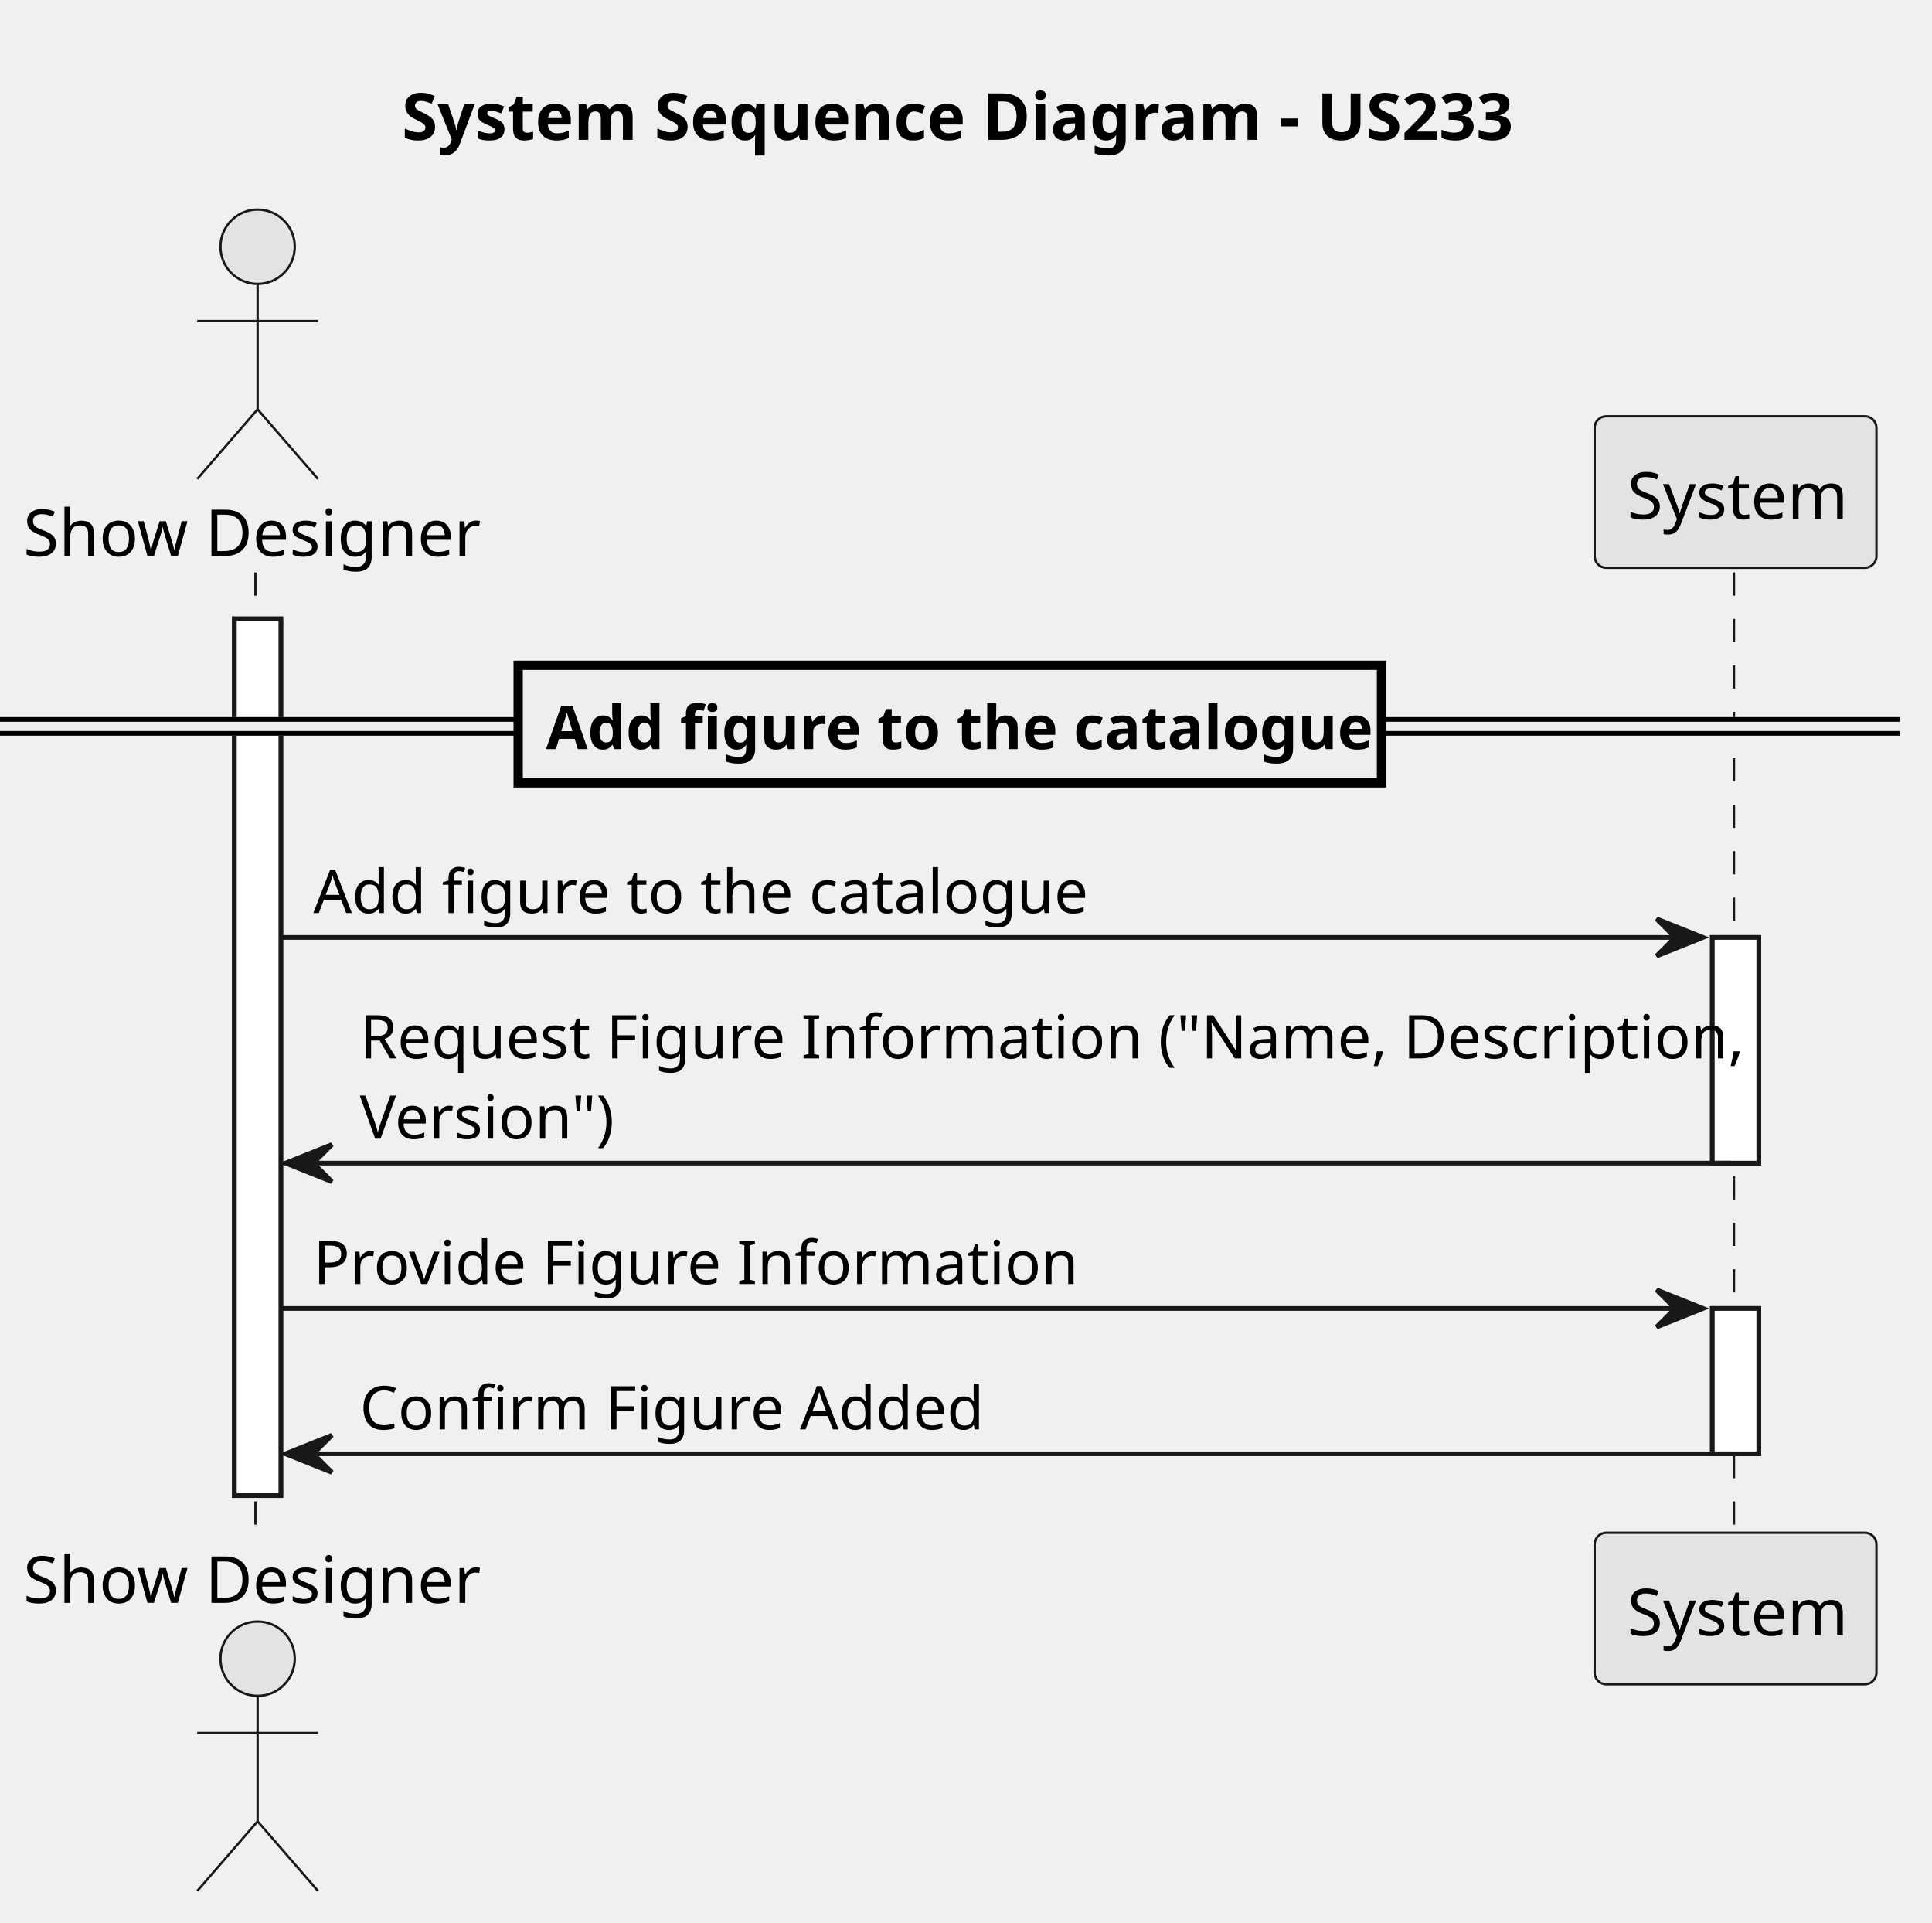
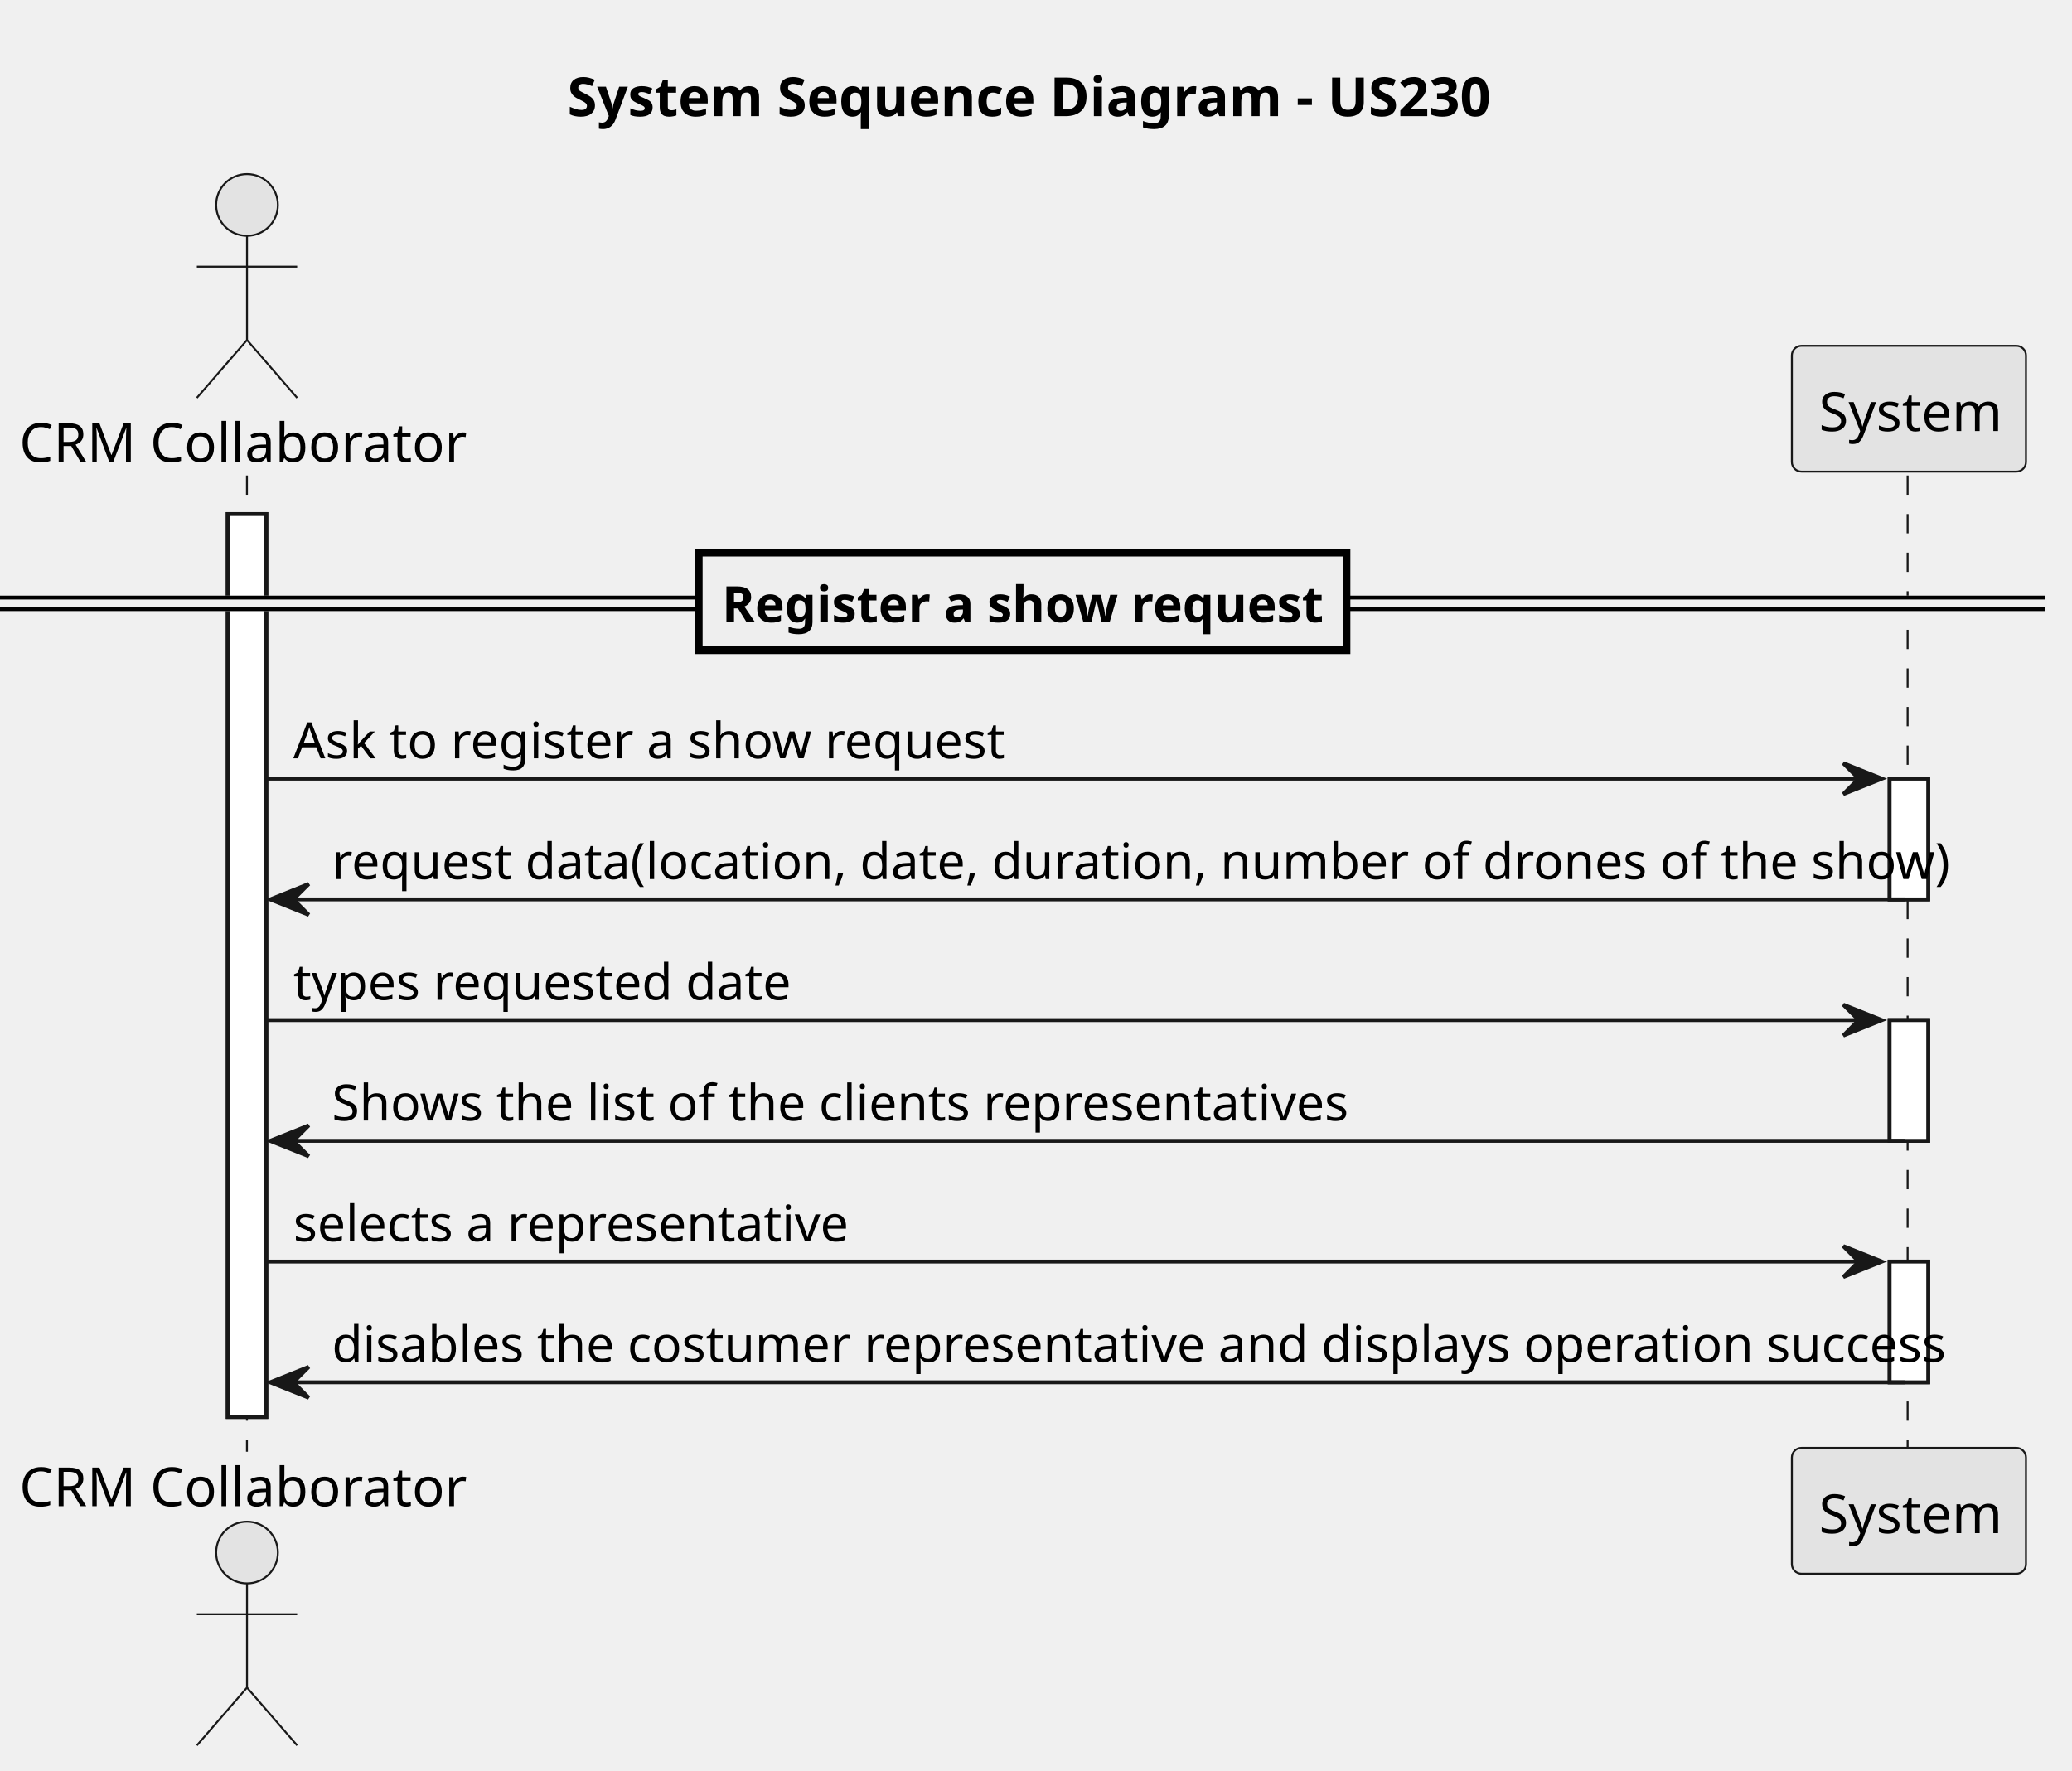
- <svg xmlns="http://www.w3.org/2000/svg" contentStyleType="text/css" height="414px" preserveAspectRatio="none" style="width:416px;height:414px;background:#FFFFFF;" version="1.1" viewBox="0 0 416 414" width="416px" zoomAndPan="magnify">
+ <svg xmlns="http://www.w3.org/2000/svg" contentStyleType="text/css" height="459px" preserveAspectRatio="none" style="width:537px;height:459px;background:#FFFFFF;" version="1.1" viewBox="0 0 537 459" width="537px" zoomAndPan="magnify">
  <defs />
  <g>
-     <text fill="#000000" font-family="sans-serif" font-size="14" font-weight="bold" lengthAdjust="spacing" textLength="234.992" x="86.522" y="30.107">System Sequence Diagram - US233</text>
-     <rect fill="#FFFFFF" height="188.746" style="stroke:#181818;stroke-width:1.0;" width="10" x="50.469" y="133.242" />
-     <rect fill="#FFFFFF" height="48.582" style="stroke:#181818;stroke-width:1.0;" width="10" x="368.698" y="201.824" />
-     <rect fill="#FFFFFF" height="31.291" style="stroke:#181818;stroke-width:1.0;" width="10" x="368.698" y="281.697" />
-     <line style="stroke:#181818;stroke-width:0.5;stroke-dasharray:5.0,5.0;" x1="55" x2="55" y1="123.242" y2="330.988" />
-     <line style="stroke:#181818;stroke-width:0.5;stroke-dasharray:5.0,5.0;" x1="373.36" x2="373.36" y1="123.242" y2="330.988" />
-     <text fill="#000000" font-family="sans-serif" font-size="14" lengthAdjust="spacing" textLength="94.938" x="5" y="119.728">Show Designer</text>
-     <ellipse cx="55.469" cy="53.121" fill="#E3E3E3" rx="8" ry="8" style="stroke:#181818;stroke-width:0.5;" />
-     <path d="M55.469,61.121 L55.469,88.121 M42.469,69.121 L68.469,69.121 M55.469,88.121 L42.469,103.121 M55.469,88.121 L68.469,103.121 " fill="none" style="stroke:#181818;stroke-width:0.5;" />
-     <text fill="#000000" font-family="sans-serif" font-size="14" lengthAdjust="spacing" textLength="94.938" x="5" y="345.096">Show Designer</text>
-     <ellipse cx="55.469" cy="357.109" fill="#E3E3E3" rx="8" ry="8" style="stroke:#181818;stroke-width:0.5;" />
-     <path d="M55.469,365.109 L55.469,392.109 M42.469,373.109 L68.469,373.109 M55.469,392.109 L42.469,407.109 M55.469,392.109 L68.469,407.109 " fill="none" style="stroke:#181818;stroke-width:0.5;" />
-     <rect fill="#E3E3E3" height="32.621" rx="2.5" ry="2.5" style="stroke:#181818;stroke-width:0.5;" width="60.676" x="343.36" y="89.621" />
-     <text fill="#000000" font-family="sans-serif" font-size="14" lengthAdjust="spacing" textLength="46.676" x="350.36" y="111.728">System</text>
-     <rect fill="#E3E3E3" height="32.621" rx="2.5" ry="2.5" style="stroke:#181818;stroke-width:0.5;" width="60.676" x="343.36" y="329.988" />
-     <text fill="#000000" font-family="sans-serif" font-size="14" lengthAdjust="spacing" textLength="46.676" x="350.36" y="352.096">System</text>
-     <rect fill="#FFFFFF" height="188.746" style="stroke:#181818;stroke-width:1.0;" width="10" x="50.469" y="133.242" />
-     <rect fill="#FFFFFF" height="48.582" style="stroke:#181818;stroke-width:1.0;" width="10" x="368.698" y="201.824" />
-     <rect fill="#FFFFFF" height="31.291" style="stroke:#181818;stroke-width:1.0;" width="10" x="368.698" y="281.697" />
-     <rect fill="#EEEEEE" height="3" style="stroke:#EEEEEE;stroke-width:1.0;" width="409.036" x="0" y="154.888" />
-     <line style="stroke:#000000;stroke-width:1.0;" x1="0" x2="409.036" y1="154.888" y2="154.888" />
-     <line style="stroke:#000000;stroke-width:1.0;" x1="0" x2="409.036" y1="157.888" y2="157.888" />
-     <rect fill="#EEEEEE" height="25.291" style="stroke:#000000;stroke-width:2.0;" width="185.894" x="111.571" y="143.242" />
-     <text fill="#000000" font-family="sans-serif" font-size="13" font-weight="bold" lengthAdjust="spacing" textLength="168.283" x="117.571" y="161.27">Add figure to the catalogue</text>
-     <polygon fill="#181818" points="356.698,197.824,366.698,201.824,356.698,205.824,360.698,201.824" style="stroke:#181818;stroke-width:1.0;" />
-     <line style="stroke:#181818;stroke-width:1.0;" x1="60.469" x2="362.698" y1="201.824" y2="201.824" />
-     <text fill="#000000" font-family="sans-serif" font-size="13" lengthAdjust="spacing" textLength="155.391" x="67.469" y="196.561">Add figure to the catalogue</text>
-     <polygon fill="#181818" points="71.469,246.406,61.469,250.406,71.469,254.406,67.469,250.406" style="stroke:#181818;stroke-width:1.0;" />
-     <line style="stroke:#181818;stroke-width:1.0;" x1="65.469" x2="372.698" y1="250.406" y2="250.406" />
-     <text fill="#000000" font-family="sans-serif" font-size="13" lengthAdjust="spacing" textLength="280.617" x="77.469" y="227.852">Request Figure Information ("Name, Description,</text>
-     <text fill="#000000" font-family="sans-serif" font-size="13" lengthAdjust="spacing" textLength="53.022" x="77.469" y="245.144">Version")</text>
-     <polygon fill="#181818" points="356.698,277.697,366.698,281.697,356.698,285.697,360.698,281.697" style="stroke:#181818;stroke-width:1.0;" />
-     <line style="stroke:#181818;stroke-width:1.0;" x1="60.469" x2="362.698" y1="281.697" y2="281.697" />
-     <text fill="#000000" font-family="sans-serif" font-size="13" lengthAdjust="spacing" textLength="153.182" x="67.469" y="276.435">Provide Figure Information</text>
-     <polygon fill="#181818" points="71.469,308.988,61.469,312.988,71.469,316.988,67.469,312.988" style="stroke:#181818;stroke-width:1.0;" />
-     <line style="stroke:#181818;stroke-width:1.0;" x1="65.469" x2="372.698" y1="312.988" y2="312.988" />
-     <text fill="#000000" font-family="sans-serif" font-size="13" lengthAdjust="spacing" textLength="127.169" x="77.469" y="307.726">Confirm Figure Added</text>
+     <text fill="#000000" font-family="sans-serif" font-size="14" font-weight="bold" lengthAdjust="spacing" textLength="234.992" x="147.039" y="30.107">System Sequence Diagram - US230</text>
+     <rect fill="#FFFFFF" height="234.037" style="stroke:#181818;stroke-width:1.0;" width="10" x="59.017" y="133.242" />
+     <rect fill="#FFFFFF" height="31.291" style="stroke:#181818;stroke-width:1.0;" width="10" x="489.733" y="201.824" />
+     <rect fill="#FFFFFF" height="31.291" style="stroke:#181818;stroke-width:1.0;" width="10" x="489.733" y="264.406" />
+     <rect fill="#FFFFFF" height="31.291" style="stroke:#181818;stroke-width:1.0;" width="10" x="489.733" y="326.988" />
+     <line style="stroke:#181818;stroke-width:0.5;stroke-dasharray:5.0,5.0;" x1="64" x2="64" y1="123.242" y2="376.279" />
+     <line style="stroke:#181818;stroke-width:0.5;stroke-dasharray:5.0,5.0;" x1="494.395" x2="494.395" y1="123.242" y2="376.279" />
+     <text fill="#000000" font-family="sans-serif" font-size="14" lengthAdjust="spacing" textLength="112.034" x="5" y="119.728">CRM Collaborator</text>
+     <ellipse cx="64.017" cy="53.121" fill="#E3E3E3" rx="8" ry="8" style="stroke:#181818;stroke-width:0.5;" />
+     <path d="M64.017,61.121 L64.017,88.121 M51.017,69.121 L77.017,69.121 M64.017,88.121 L51.017,103.121 M64.017,88.121 L77.017,103.121 " fill="none" style="stroke:#181818;stroke-width:0.5;" />
+     <text fill="#000000" font-family="sans-serif" font-size="14" lengthAdjust="spacing" textLength="112.034" x="5" y="390.387">CRM Collaborator</text>
+     <ellipse cx="64.017" cy="402.4" fill="#E3E3E3" rx="8" ry="8" style="stroke:#181818;stroke-width:0.5;" />
+     <path d="M64.017,410.4 L64.017,437.4 M51.017,418.4 L77.017,418.4 M64.017,437.4 L51.017,452.4 M64.017,437.4 L77.017,452.4 " fill="none" style="stroke:#181818;stroke-width:0.5;" />
+     <rect fill="#E3E3E3" height="32.621" rx="2.5" ry="2.5" style="stroke:#181818;stroke-width:0.5;" width="60.676" x="464.395" y="89.621" />
+     <text fill="#000000" font-family="sans-serif" font-size="14" lengthAdjust="spacing" textLength="46.676" x="471.395" y="111.728">System</text>
+     <rect fill="#E3E3E3" height="32.621" rx="2.5" ry="2.5" style="stroke:#181818;stroke-width:0.5;" width="60.676" x="464.395" y="375.279" />
+     <text fill="#000000" font-family="sans-serif" font-size="14" lengthAdjust="spacing" textLength="46.676" x="471.395" y="397.387">System</text>
+     <rect fill="#FFFFFF" height="234.037" style="stroke:#181818;stroke-width:1.0;" width="10" x="59.017" y="133.242" />
+     <rect fill="#FFFFFF" height="31.291" style="stroke:#181818;stroke-width:1.0;" width="10" x="489.733" y="201.824" />
+     <rect fill="#FFFFFF" height="31.291" style="stroke:#181818;stroke-width:1.0;" width="10" x="489.733" y="264.406" />
+     <rect fill="#FFFFFF" height="31.291" style="stroke:#181818;stroke-width:1.0;" width="10" x="489.733" y="326.988" />
+     <rect fill="#EEEEEE" height="3" style="stroke:#EEEEEE;stroke-width:1.0;" width="530.071" x="0" y="154.888" />
+     <line style="stroke:#000000;stroke-width:1.0;" x1="0" x2="530.071" y1="154.888" y2="154.888" />
+     <line style="stroke:#000000;stroke-width:1.0;" x1="0" x2="530.071" y1="157.888" y2="157.888" />
+     <rect fill="#EEEEEE" height="25.291" style="stroke:#000000;stroke-width:2.0;" width="167.88" x="181.095" y="143.242" />
+     <text fill="#000000" font-family="sans-serif" font-size="13" font-weight="bold" lengthAdjust="spacing" textLength="150.268" x="187.095" y="161.27">Register a show request</text>
+     <polygon fill="#181818" points="477.733,197.824,487.733,201.824,477.733,205.824,481.733,201.824" style="stroke:#181818;stroke-width:1.0;" />
+     <line style="stroke:#181818;stroke-width:1.0;" x1="69.017" x2="483.733" y1="201.824" y2="201.824" />
+     <text fill="#000000" font-family="sans-serif" font-size="13" lengthAdjust="spacing" textLength="174.859" x="76.017" y="196.561">Ask to register a show request</text>
+     <polygon fill="#181818" points="80.017,229.115,70.017,233.115,80.017,237.115,76.017,233.115" style="stroke:#181818;stroke-width:1.0;" />
+     <line style="stroke:#181818;stroke-width:1.0;" x1="74.017" x2="493.733" y1="233.115" y2="233.115" />
+     <text fill="#000000" font-family="sans-serif" font-size="13" lengthAdjust="spacing" textLength="391.682" x="86.017" y="227.852">request data(location, date, duration, number of drones of the show)</text>
+     <polygon fill="#181818" points="477.733,260.406,487.733,264.406,477.733,268.406,481.733,264.406" style="stroke:#181818;stroke-width:1.0;" />
+     <line style="stroke:#181818;stroke-width:1.0;" x1="69.017" x2="483.733" y1="264.406" y2="264.406" />
+     <text fill="#000000" font-family="sans-serif" font-size="13" lengthAdjust="spacing" textLength="121.418" x="76.017" y="259.144">types requested date</text>
+     <polygon fill="#181818" points="80.017,291.697,70.017,295.697,80.017,299.697,76.017,295.697" style="stroke:#181818;stroke-width:1.0;" />
+     <line style="stroke:#181818;stroke-width:1.0;" x1="74.017" x2="493.733" y1="295.697" y2="295.697" />
+     <text fill="#000000" font-family="sans-serif" font-size="13" lengthAdjust="spacing" textLength="249.292" x="86.017" y="290.435">Shows the list of the clients representatives</text>
+     <polygon fill="#181818" points="477.733,322.988,487.733,326.988,477.733,330.988,481.733,326.988" style="stroke:#181818;stroke-width:1.0;" />
+     <line style="stroke:#181818;stroke-width:1.0;" x1="69.017" x2="483.733" y1="326.988" y2="326.988" />
+     <text fill="#000000" font-family="sans-serif" font-size="13" lengthAdjust="spacing" textLength="137.293" x="76.017" y="321.726">selects a representative</text>
+     <polygon fill="#181818" points="80.017,354.279,70.017,358.279,80.017,362.279,76.017,358.279" style="stroke:#181818;stroke-width:1.0;" />
+     <line style="stroke:#181818;stroke-width:1.0;" x1="74.017" x2="493.733" y1="358.279" y2="358.279" />
+     <text fill="#000000" font-family="sans-serif" font-size="13" lengthAdjust="spacing" textLength="396.716" x="86.017" y="353.017">disables the costumer representative and displays operation success</text>
  </g>
</svg>
